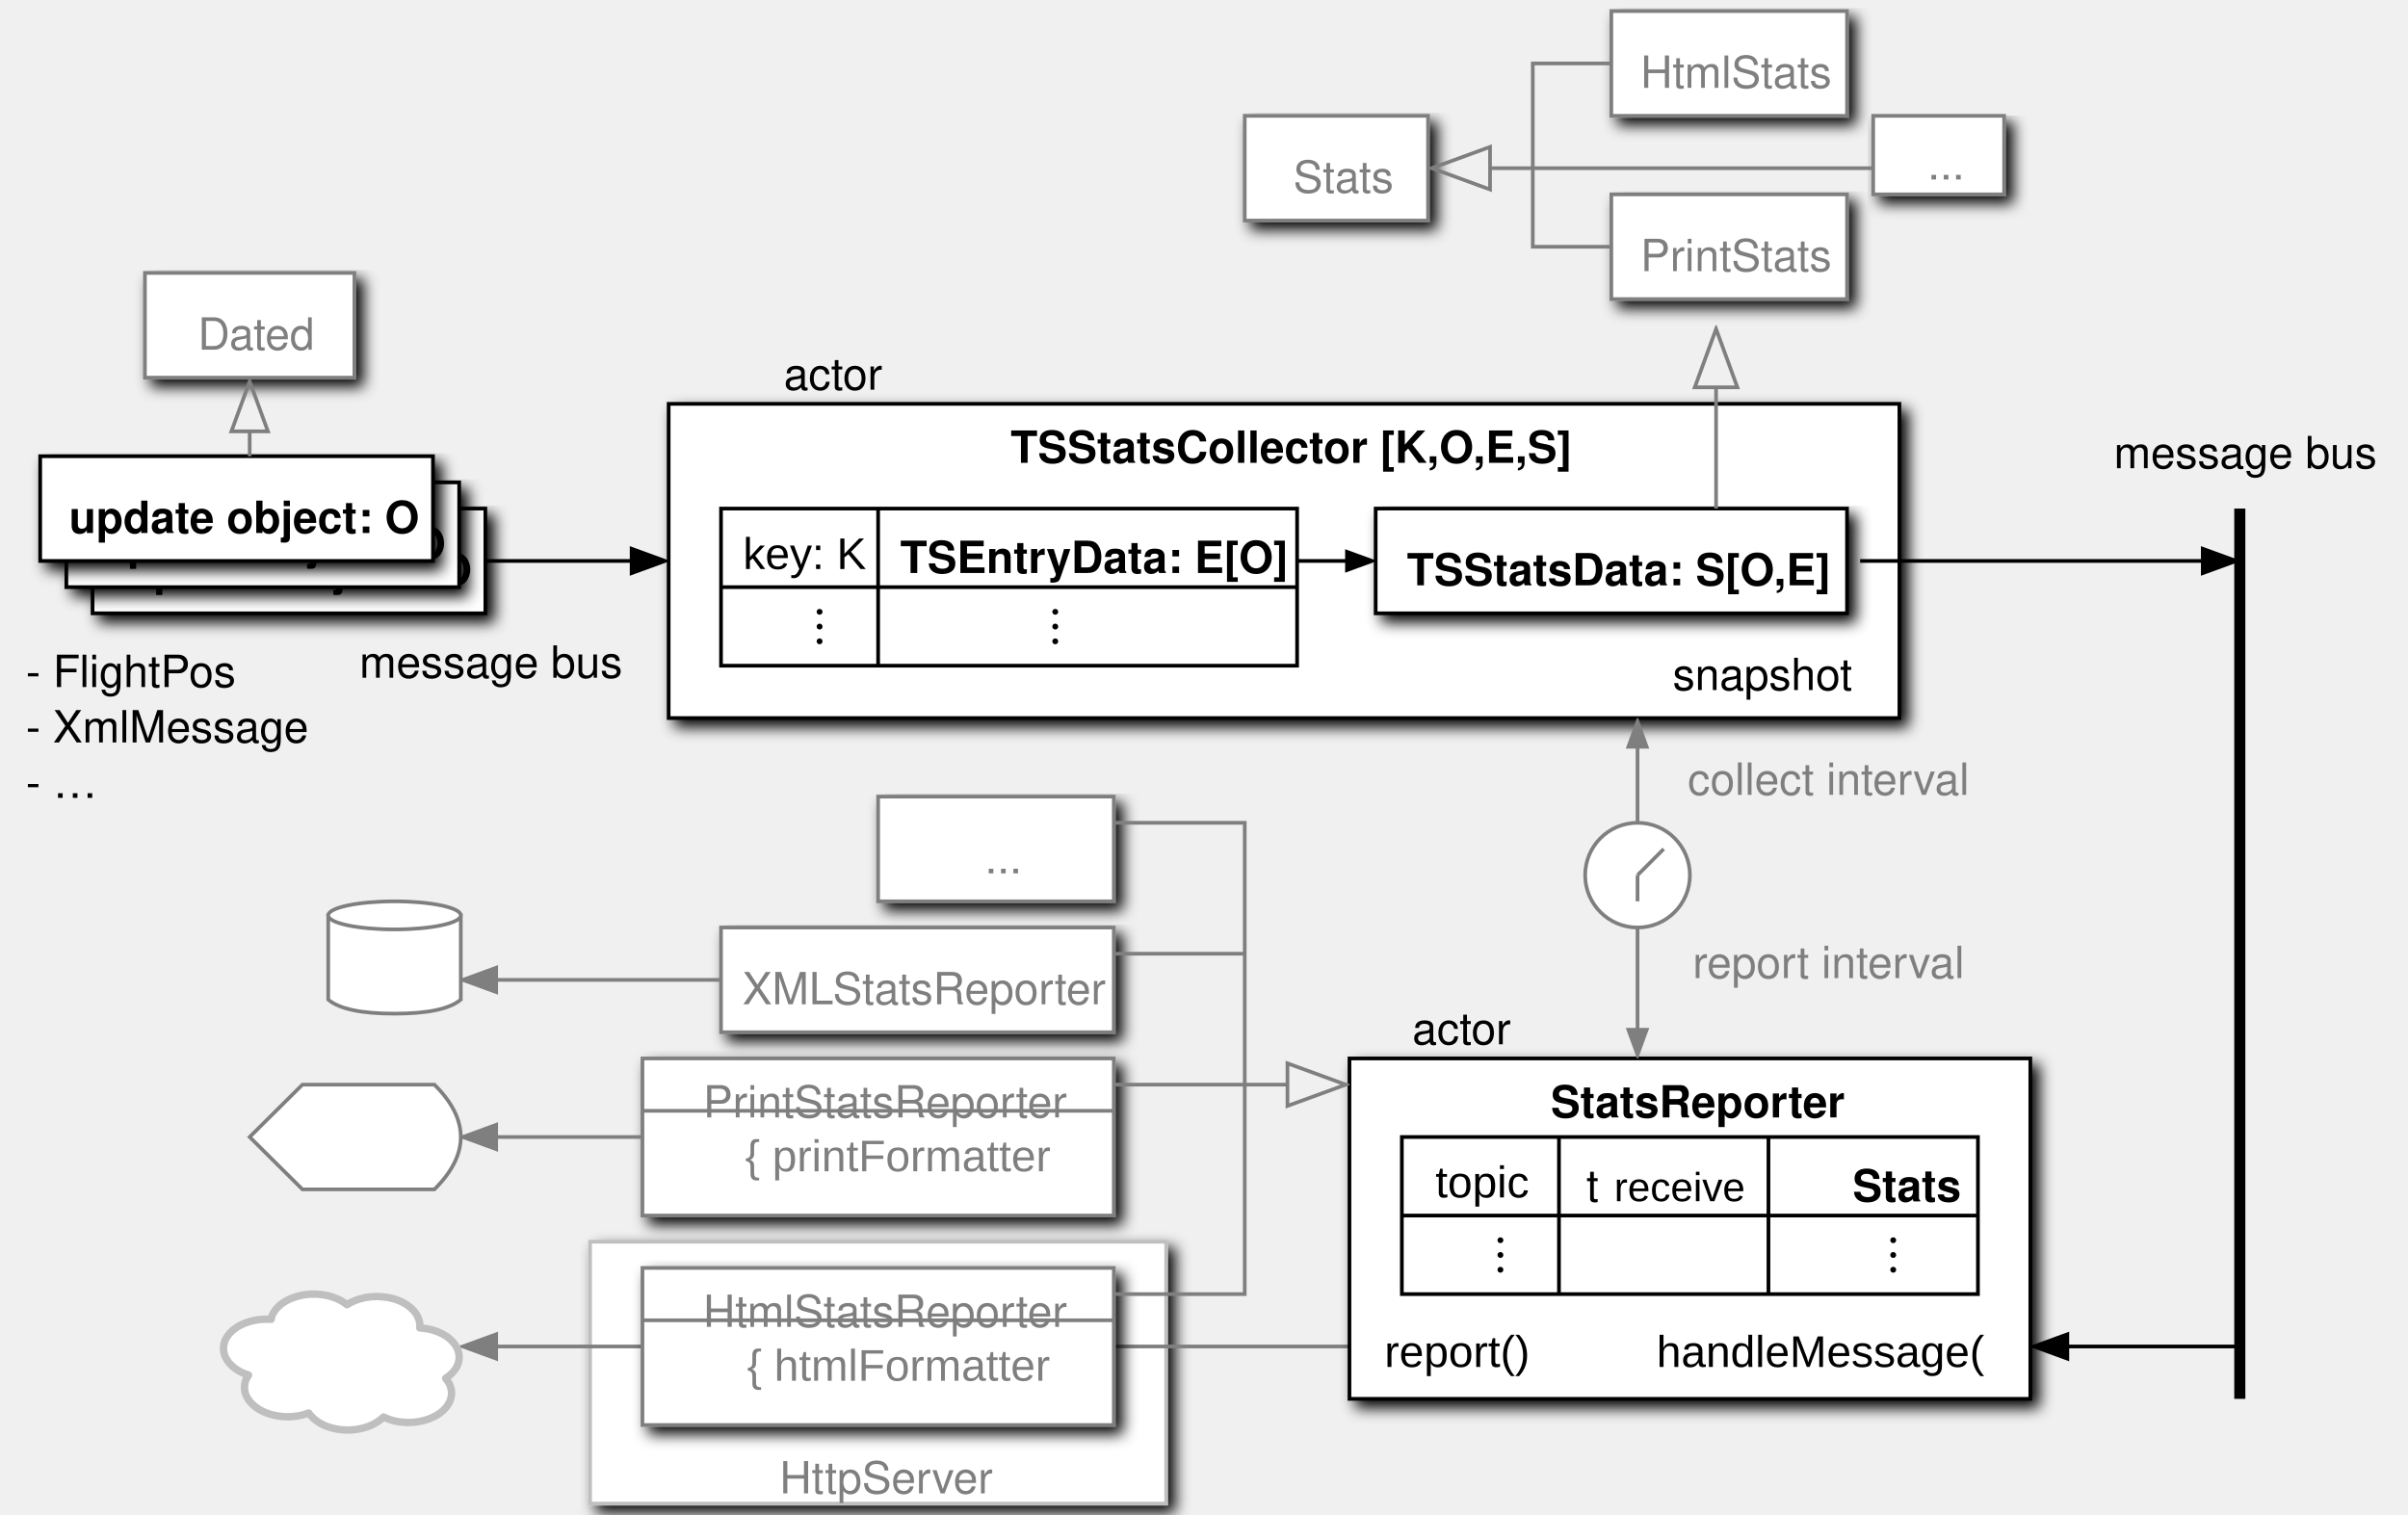
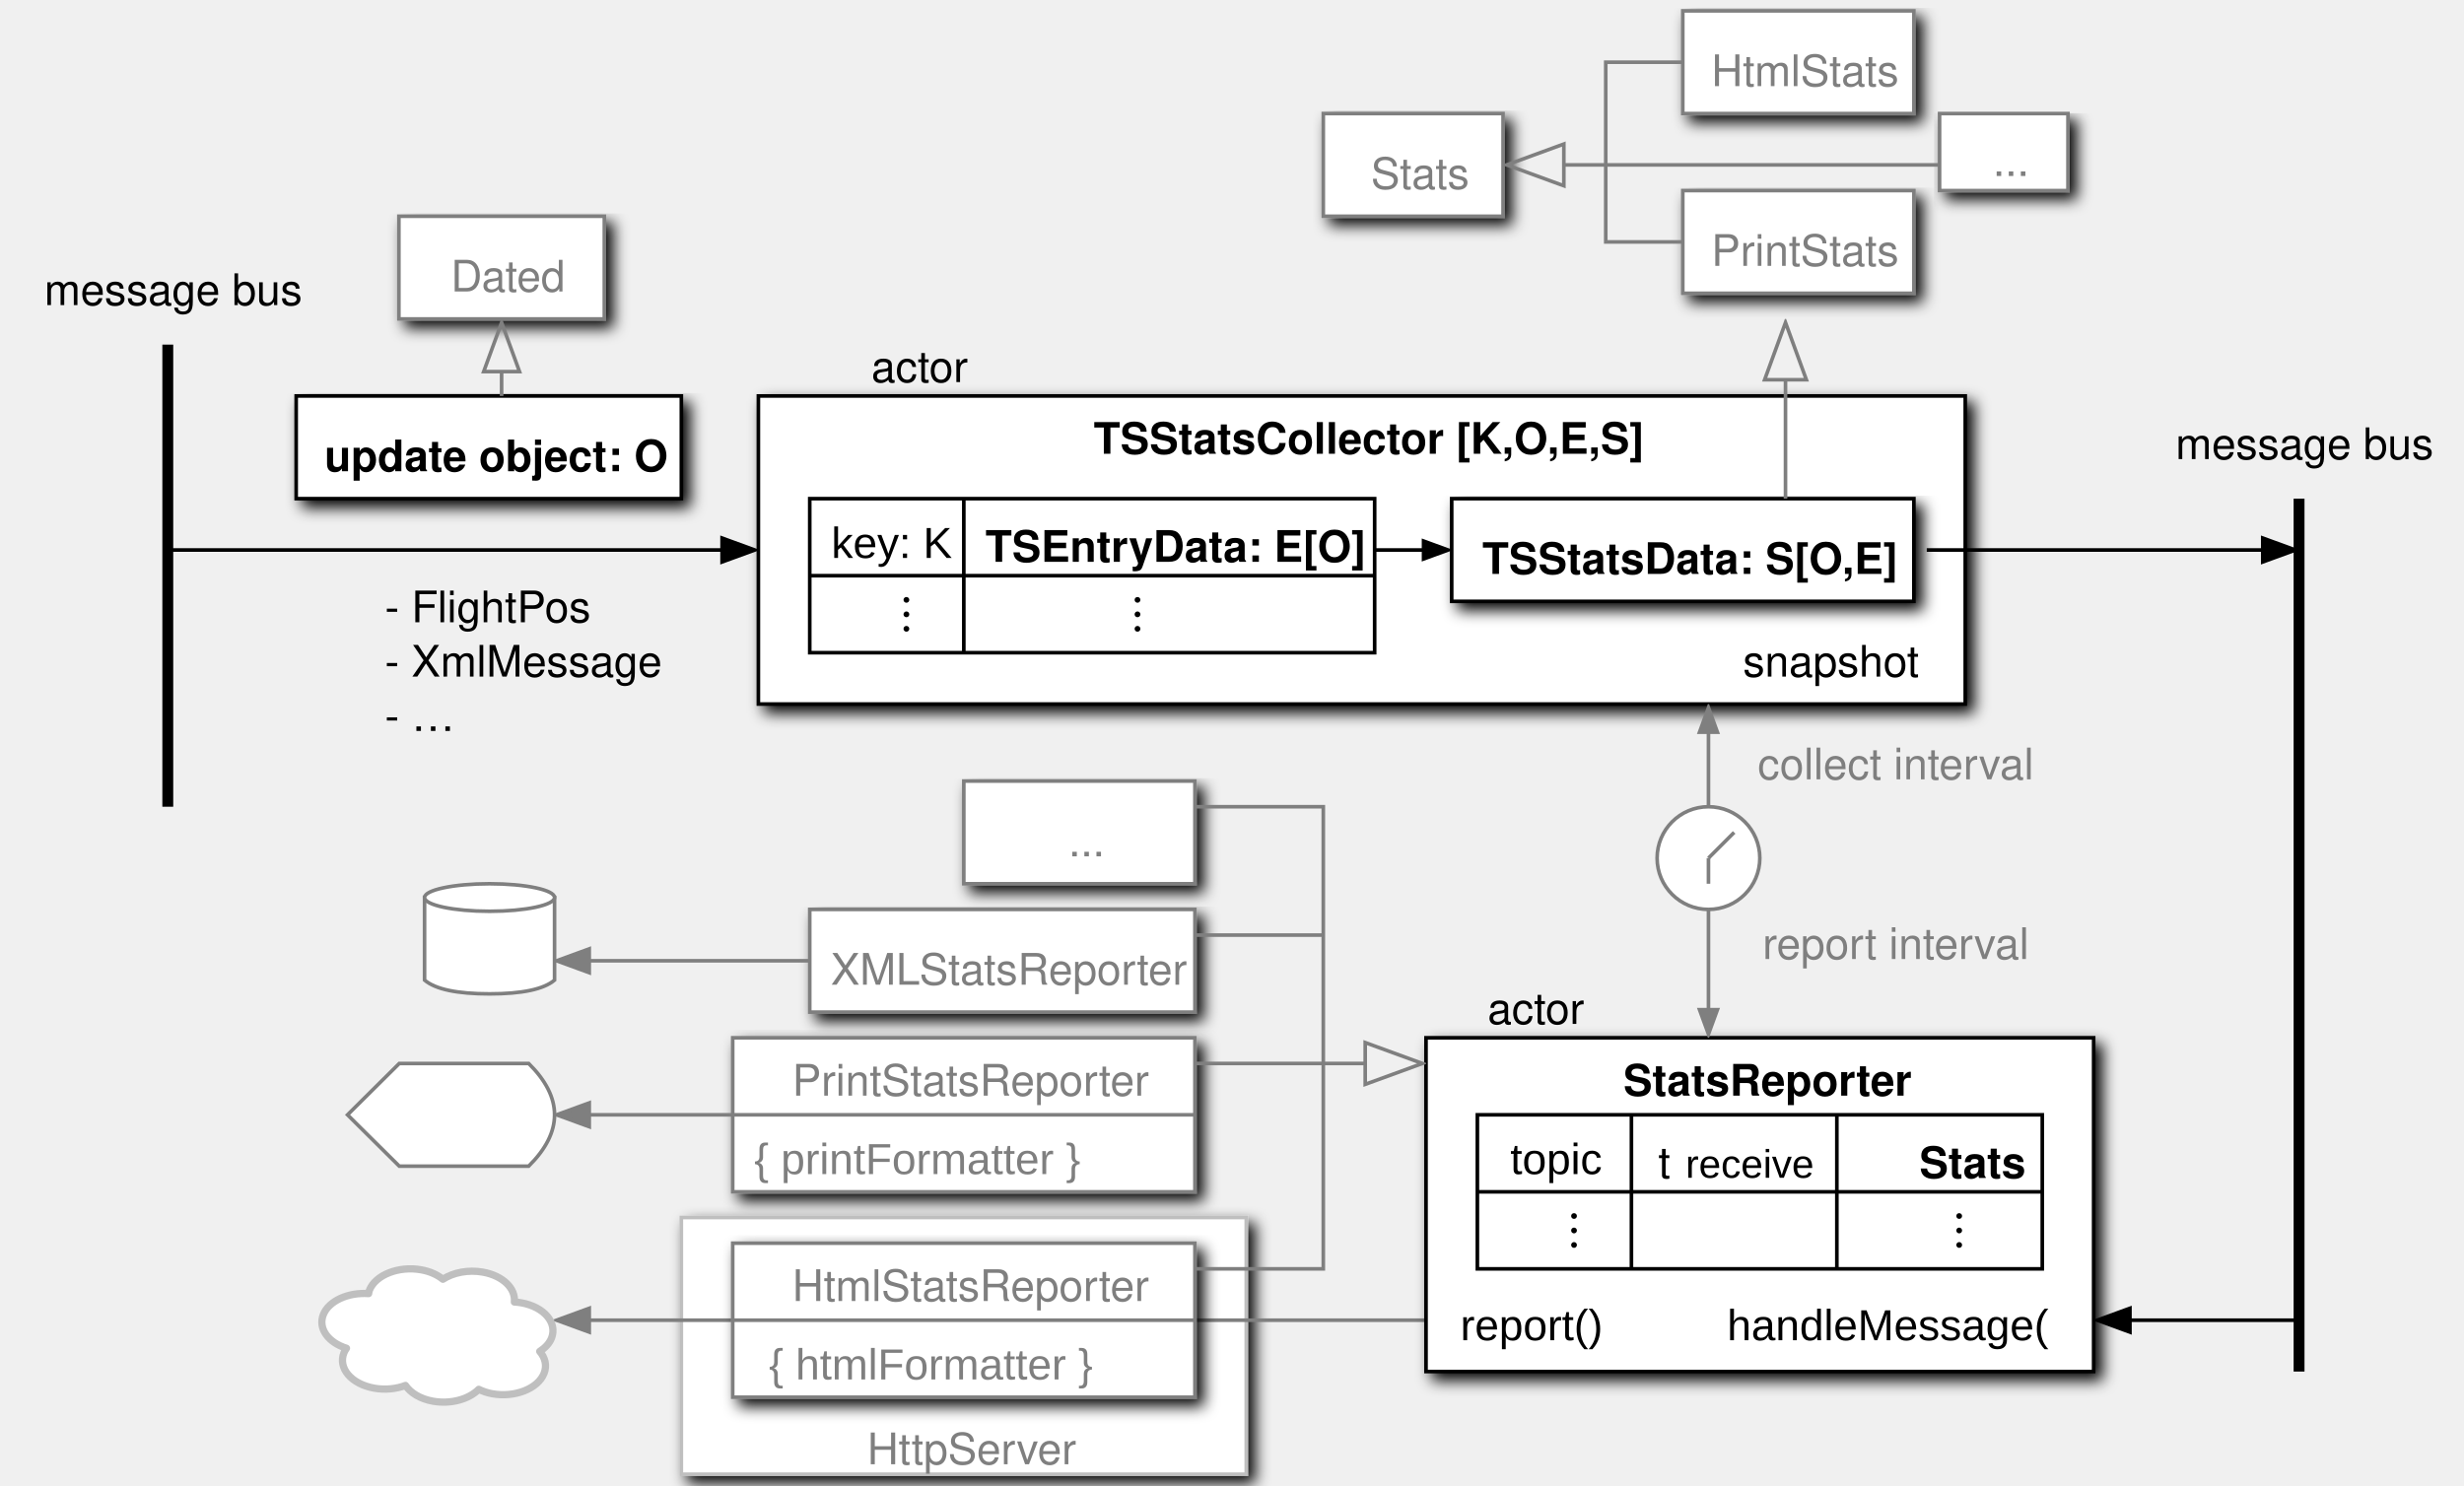
- <svg xmlns="http://www.w3.org/2000/svg" width="100%" height="100%" version="1.1" viewBox="315.11 103.299 651.669 409.937">
+ <svg xmlns="http://www.w3.org/2000/svg" width="100%" height="100%" version="1.1" viewBox="286.764 103.299 680.016 409.937">
  <defs>
    <filter id="shadow1" width="150%" height="150%">
      <feGaussianBlur in="SourceAlpha" result="blur" stdDeviation="2" />
      <feOffset dx="2" dy="2" in="blur" result="offsetBlur" />
      <feMerge>
        <feMergeNode in="offsetBlur" />
        <feMergeNode in="SourceGraphic" />
      </feMerge>
    </filter>
  </defs>
  <marker id="marker1" markerUnits="strokeWidth" orient="auto" refX="-8.738" refY="0" markerWidth="11.018" markerHeight="8.584" viewBox="-10.018 -4.292 11.018 8.584">
    <path d="M-9.018 -3.292 L0 0 L-9.018 3.292 Z " fill="#7F7F7F" fill-opacity="1" stroke="#7F7F7F" stroke-opacity="1" />
  </marker>
  <marker id="marker2" markerUnits="strokeWidth" orient="auto" refX="-8.738" refY="0" markerWidth="11.018" markerHeight="8.584" viewBox="-10.018 -4.292 11.018 8.584">
    <path d="M-9.018 -3.292 L0 0 L-9.018 3.292 Z " fill="#000000" fill-opacity="1" stroke="#000000" stroke-opacity="1" />
  </marker>
  <marker id="marker3" markerUnits="strokeWidth" orient="auto" refX="-13.607" refY="0" markerWidth="15.527" markerHeight="11.875" viewBox="-14.527 -5.938 15.527 11.875">
    <path d="M-13.527 -4.938 L0 0 L-13.527 4.938 Z " fill="none" stroke="#7F7F7F" stroke-opacity="1" />
  </marker>
  <marker id="marker4" markerUnits="strokeWidth" orient="auto" refX="-6.304" refY="0" markerWidth="8.763" markerHeight="6.938" viewBox="-7.763 -3.469 8.763 6.938">
    <path d="M-6.763 -2.469 L0 0 L-6.763 2.469 Z " fill="#000000" fill-opacity="1" stroke="#000000" stroke-opacity="1" />
  </marker>
  <marker id="marker5" markerUnits="strokeWidth" orient="auto" refX="-6.304" refY="0" markerWidth="8.763" markerHeight="6.938" viewBox="-7.763 -3.469 8.763 6.938">
    <path d="M-6.763 -2.469 L0 0 L-6.763 2.469 Z " fill="#7F7F7F" fill-opacity="1" stroke="#7F7F7F" stroke-opacity="1" />
  </marker>
  <marker id="marker6" markerUnits="strokeWidth" orient="auto" refX="-16.042" refY="0" markerWidth="17.781" markerHeight="13.521" viewBox="-16.781 -6.761 17.781 13.521">
    <path d="M-15.781 -5.761 L0 0 L-15.781 5.761 Z " fill="none" stroke="#7F7F7F" stroke-opacity="1" />
  </marker>
  <marker id="marker7" markerUnits="strokeWidth" orient="auto" refX="-16.042" refY="0" markerWidth="17.781" markerHeight="13.521" viewBox="-16.781 -6.761 17.781 13.521">
    <path d="M-15.781 -5.761 L0 0 L-15.781 5.761 Z " fill="none" stroke="#7F7F7F" stroke-opacity="1" />
  </marker>
  <marker id="marker8" markerUnits="strokeWidth" orient="auto" refX="-6.304" refY="0" markerWidth="8.763" markerHeight="6.938" viewBox="-7.763 -3.469 8.763 6.938">
    <path d="M-6.763 -2.469 L0 0 L-6.763 2.469 Z " fill="#7F7F7F" fill-opacity="1" stroke="#7F7F7F" stroke-opacity="1" />
  </marker>
  <marker id="marker9" markerUnits="strokeWidth" orient="auto" refX="-16.042" refY="0" markerWidth="17.781" markerHeight="13.521" viewBox="-16.781 -6.761 17.781 13.521">
    <path d="M-15.781 -5.761 L0 0 L-15.781 5.761 Z " fill="none" stroke="#7F7F7F" stroke-opacity="1" />
  </marker>
  <marker id="marker10" markerUnits="strokeWidth" orient="auto" refX="-8.738" refY="0" markerWidth="11.018" markerHeight="8.584" viewBox="-10.018 -4.292 11.018 8.584">
    <path d="M-9.018 -3.292 L0 0 L-9.018 3.292 Z " fill="#7F7F7F" fill-opacity="1" stroke="#7F7F7F" stroke-opacity="1" />
  </marker>
  <marker id="marker11" markerUnits="strokeWidth" orient="auto" refX="-8.738" refY="0" markerWidth="11.018" markerHeight="8.584" viewBox="-10.018 -4.292 11.018 8.584">
    <path d="M-9.018 -3.292 L0 0 L-9.018 3.292 Z " fill="#7F7F7F" fill-opacity="1" stroke="#7F7F7F" stroke-opacity="1" />
  </marker>
  <marker id="marker12" markerUnits="strokeWidth" orient="auto" refX="-8.738" refY="0" markerWidth="11.018" markerHeight="8.584" viewBox="-10.018 -4.292 11.018 8.584">
    <path d="M-9.018 -3.292 L0 0 L-9.018 3.292 Z " fill="#000000" fill-opacity="1" stroke="#000000" stroke-opacity="1" />
  </marker>
  <marker id="marker13" markerUnits="strokeWidth" orient="auto" refX="-8.738" refY="0" markerWidth="11.018" markerHeight="8.584" viewBox="-10.018 -4.292 11.018 8.584">
    <path d="M-9.018 -3.292 L0 0 L-9.018 3.292 Z " fill="#000000" fill-opacity="1" stroke="#000000" stroke-opacity="1" />
  </marker>
  <g id="layer1">
    <rect x="474.803" y="439.37" width="155.905" height="70.866" opacity="1" stroke="#BFBFBF" stroke-opacity="1" stroke-width="1" stroke-linecap="butt" stroke-linejoin="miter" stroke-dasharray="none" fill="#FFFFFF" fill-opacity="1" filter="url(#shadow1)" />
    <text x="526.08" y="507.476" font-size="12" fill="#7F7F7F" fill-opacity="1" font-family="Helvetica" font-weight="normal" font-style="normal">HttpServer</text>
    <line x1="680.315" y1="467.717" x2="449.108" y2="467.717" marker-end="url(#marker1)" opacity="1" stroke="#7F7F7F" stroke-opacity="1" stroke-width="1" stroke-linecap="butt" stroke-linejoin="miter" stroke-dasharray="none" />
    <rect x="488.976" y="446.457" width="127.559" height="42.52" opacity="1" stroke="#7F7F7F" stroke-opacity="1" stroke-width="1" stroke-linecap="butt" stroke-linejoin="miter" stroke-dasharray="none" fill="#FFFFFF" fill-opacity="1" filter="url(#shadow1)" />
    <text x="505.408" y="462.416" font-size="12" fill="#7F7F7F" fill-opacity="1" font-family="Helvetica" font-weight="normal" font-style="normal">HtmlStatsReporter</text>
    <rect x="496.063" y="212.598" width="333.071" height="85.039" opacity="1" stroke="#000000" stroke-opacity="1" stroke-width="1" stroke-linecap="butt" stroke-linejoin="miter" stroke-dasharray="none" fill="#FFFFFF" fill-opacity="1" filter="url(#shadow1)" />
    <text x="588.588" y="228.558" font-size="12" fill="#000000" fill-opacity="1" font-family="Helvetica" font-weight="bold" font-style="normal">TSStatsCollector [K,O,E,S]</text>
-     <line x1="446.457" y1="255.118" x2="486.325" y2="255.118" marker-end="url(#marker2)" opacity="1" stroke="#000000" stroke-opacity="1" stroke-width="1" stroke-linecap="butt" stroke-linejoin="miter" stroke-dasharray="none" />
+     <line x1="333.071" y1="255.118" x2="486.325" y2="255.118" marker-end="url(#marker2)" opacity="1" stroke="#000000" stroke-opacity="1" stroke-width="1" stroke-linecap="butt" stroke-linejoin="miter" stroke-dasharray="none" />
    <rect x="510.236" y="240.945" width="155.905" height="42.52" opacity="1" stroke="#000000" stroke-opacity="1" stroke-width="1" stroke-linecap="butt" stroke-linejoin="miter" stroke-dasharray="none" fill="#FFFFFF" fill-opacity="1" />
    <text x="516.188" y="257.305" font-size="12" fill="#000000" fill-opacity="1" font-family="Arial" font-weight="normal" font-style="normal">key: K</text>
    <text x="558.716" y="258.372" font-size="12" fill="#000000" fill-opacity="1" font-family="Helvetica" font-weight="bold" font-style="normal">TSEntryData: E[O]</text>
    <line x1="510.236" y1="262.205" x2="666.142" y2="262.205" opacity="1" stroke="#000000" stroke-opacity="1" stroke-width="1" stroke-linecap="butt" stroke-linejoin="miter" stroke-dasharray="none" />
    <line x1="552.756" y1="240.945" x2="552.756" y2="283.465" opacity="1" stroke="#000000" stroke-opacity="1" stroke-width="1" stroke-linecap="butt" stroke-linejoin="miter" stroke-dasharray="none" />
    <text x="530.913" y="277.435" font-size="12" fill="#000000" fill-opacity="1" font-family="Arial" font-weight="normal" font-style="normal">︙</text>
    <text x="594.693" y="277.435" font-size="12" fill="#000000" fill-opacity="1" font-family="Arial" font-weight="normal" font-style="normal">︙</text>
-     <text x="412.377" y="286.718" font-size="12" fill="#000000" fill-opacity="1" font-family="Helvetica" font-weight="normal" font-style="normal">message bus</text>
+     <text x="298.991" y="187.506" font-size="12" fill="#000000" fill-opacity="1" font-family="Helvetica" font-weight="normal" font-style="normal">message bus</text>
    <text x="887.18" y="230.025" font-size="12" fill="#000000" fill-opacity="1" font-family="Helvetica" font-weight="normal" font-style="normal">message bus</text>
    <text x="527.244" y="208.765" font-size="12" fill="#000000" fill-opacity="1" font-family="Helvetica" font-weight="normal" font-style="normal">actor</text>
-     <rect x="340.158" y="240.945" width="106.299" height="28.346" opacity="1" stroke="#000000" stroke-opacity="1" stroke-width="1" stroke-linecap="butt" stroke-linejoin="miter" stroke-dasharray="none" fill="#FFFFFF" fill-opacity="1" filter="url(#shadow1)" />
-     <text x="347.969" y="261.718" font-size="12" fill="#000000" fill-opacity="1" font-family="Helvetica" font-weight="bold" font-style="normal">UpdateObject: O</text>
-     <rect x="333.071" y="233.858" width="106.299" height="28.346" opacity="1" stroke="#000000" stroke-opacity="1" stroke-width="1" stroke-linecap="butt" stroke-linejoin="miter" stroke-dasharray="none" fill="#FFFFFF" fill-opacity="1" filter="url(#shadow1)" />
-     <text x="340.883" y="254.631" font-size="12" fill="#000000" fill-opacity="1" font-family="Helvetica" font-weight="bold" font-style="normal">UpdateObject: O</text>
-     <rect x="325.984" y="226.772" width="106.299" height="28.346" opacity="1" stroke="#000000" stroke-opacity="1" stroke-width="1" stroke-linecap="butt" stroke-linejoin="miter" stroke-dasharray="none" fill="#FFFFFF" fill-opacity="1" filter="url(#shadow1)" />
-     <text x="333.799" y="247.545" font-size="12" fill="#000000" fill-opacity="1" font-family="Helvetica" font-weight="bold" font-style="normal">update object: O</text>
-     <rect x="354.331" y="177.165" width="56.693" height="28.346" opacity="1" stroke="#7F7F7F" stroke-opacity="1" stroke-width="1" stroke-linecap="butt" stroke-linejoin="miter" stroke-dasharray="none" fill="#FFFFFF" fill-opacity="1" filter="url(#shadow1)" />
-     <text x="368.666" y="197.939" font-size="12" fill="#7F7F7F" fill-opacity="1" font-family="Helvetica" font-weight="normal" font-style="normal">Dated</text>
-     <line x1="382.677" y1="226.772" x2="382.677" y2="220.119" marker-end="url(#marker3)" opacity="1" stroke="#7F7F7F" stroke-opacity="1" stroke-width="1" stroke-linecap="butt" stroke-linejoin="miter" stroke-dasharray="none" />
+     <rect x="368.504" y="212.598" width="106.299" height="28.346" opacity="1" stroke="#000000" stroke-opacity="1" stroke-width="1" stroke-linecap="butt" stroke-linejoin="miter" stroke-dasharray="none" fill="#FFFFFF" fill-opacity="1" filter="url(#shadow1)" />
+     <text x="376.319" y="233.372" font-size="12" fill="#000000" fill-opacity="1" font-family="Helvetica" font-weight="bold" font-style="normal">update object: O</text>
+     <rect x="396.85" y="162.992" width="56.693" height="28.346" opacity="1" stroke="#7F7F7F" stroke-opacity="1" stroke-width="1" stroke-linecap="butt" stroke-linejoin="miter" stroke-dasharray="none" fill="#FFFFFF" fill-opacity="1" filter="url(#shadow1)" />
+     <text x="411.186" y="183.765" font-size="12" fill="#7F7F7F" fill-opacity="1" font-family="Helvetica" font-weight="normal" font-style="normal">Dated</text>
+     <line x1="425.197" y1="212.598" x2="425.197" y2="205.946" marker-end="url(#marker3)" opacity="1" stroke="#7F7F7F" stroke-opacity="1" stroke-width="1" stroke-linecap="butt" stroke-linejoin="miter" stroke-dasharray="none" />
    <rect x="687.402" y="240.945" width="127.559" height="28.346" opacity="1" stroke="#000000" stroke-opacity="1" stroke-width="1" stroke-linecap="butt" stroke-linejoin="miter" stroke-dasharray="none" fill="#FFFFFF" fill-opacity="1" filter="url(#shadow1)" />
    <text x="695.838" y="261.718" font-size="12" fill="#000000" fill-opacity="1" font-family="Helvetica" font-weight="bold" font-style="normal">TSStatsData: S[O,E]</text>
    <line x1="666.142" y1="255.118" x2="680.098" y2="255.118" marker-end="url(#marker4)" opacity="1" stroke="#000000" stroke-opacity="1" stroke-width="1" stroke-linecap="butt" stroke-linejoin="miter" stroke-dasharray="none" />
    <text x="767.806" y="290.065" font-size="12" fill="#000000" fill-opacity="1" font-family="Helvetica" font-weight="normal" font-style="normal">snapshot</text>
    <g>
      <ellipse cx="758.268" cy="340.158" rx="14.173" ry="14.173" opacity="1" stroke="#7F7F7F" stroke-opacity="1" stroke-width="1" stroke-linecap="butt" stroke-linejoin="miter" stroke-dasharray="none" fill="#FFFFFF" fill-opacity="1" />
      <line x1="758.268" y1="340.158" x2="765.354" y2="333.071" opacity="1" stroke="#7F7F7F" stroke-opacity="1" stroke-width="1" stroke-linecap="butt" stroke-linejoin="miter" stroke-dasharray="none" />
      <line x1="758.268" y1="340.158" x2="758.268" y2="347.244" opacity="1" stroke="#7F7F7F" stroke-opacity="1" stroke-width="1" stroke-linecap="butt" stroke-linejoin="miter" stroke-dasharray="none" />
    </g>
    <line x1="758.268" y1="325.984" x2="758.268" y2="304.941" marker-end="url(#marker5)" opacity="1" stroke="#7F7F7F" stroke-opacity="1" stroke-width="1" stroke-linecap="butt" stroke-linejoin="miter" stroke-dasharray="none" />
    <rect x="680.315" y="389.764" width="184.252" height="92.126" opacity="1" stroke="#000000" stroke-opacity="1" stroke-width="1" stroke-linecap="butt" stroke-linejoin="miter" stroke-dasharray="none" fill="#FFFFFF" fill-opacity="1" filter="url(#shadow1)" />
    <text x="734.764" y="405.724" font-size="12" fill="#000000" fill-opacity="1" font-family="Helvetica" font-weight="bold" font-style="normal">StatsReporter</text>
    <rect x="651.969" y="134.646" width="49.606" height="28.346" opacity="1" stroke="#7F7F7F" stroke-opacity="1" stroke-width="1" stroke-linecap="butt" stroke-linejoin="miter" stroke-dasharray="none" fill="#FFFFFF" fill-opacity="1" filter="url(#shadow1)" />
    <text x="665.099" y="155.419" font-size="12" fill="#7F7F7F" fill-opacity="1" font-family="Helvetica" font-weight="normal" font-style="normal">Stats</text>
    <line x1="779.528" y1="240.945" x2="779.528" y2="208.38" marker-end="url(#marker6)" opacity="1" stroke="#7F7F7F" stroke-opacity="1" stroke-width="1" stroke-linecap="butt" stroke-linejoin="miter" stroke-dasharray="none" />
    <rect x="822.047" y="134.646" width="35.433" height="21.26" opacity="1" stroke="#7F7F7F" stroke-opacity="1" stroke-width="1" stroke-linecap="butt" stroke-linejoin="miter" stroke-dasharray="none" fill="#FFFFFF" fill-opacity="1" filter="url(#shadow1)" />
    <text x="836.763" y="151.876" font-size="12" fill="#7F7F7F" fill-opacity="1" font-family="Helvetica" font-weight="normal" font-style="normal">...</text>
    <rect x="751.181" y="106.299" width="63.78" height="28.346" opacity="1" stroke="#7F7F7F" stroke-opacity="1" stroke-width="1" stroke-linecap="butt" stroke-linejoin="miter" stroke-dasharray="none" fill="#FFFFFF" fill-opacity="1" filter="url(#shadow1)" />
    <text x="759.067" y="127.073" font-size="12" fill="#7F7F7F" fill-opacity="1" font-family="Helvetica" font-weight="normal" font-style="normal">HtmlStats</text>
    <rect x="751.181" y="155.905" width="63.78" height="28.346" opacity="1" stroke="#7F7F7F" stroke-opacity="1" stroke-width="1" stroke-linecap="butt" stroke-linejoin="miter" stroke-dasharray="none" fill="#FFFFFF" fill-opacity="1" filter="url(#shadow1)" />
    <text x="759.061" y="176.679" font-size="12" fill="#7F7F7F" fill-opacity="1" font-family="Helvetica" font-weight="normal" font-style="normal">PrintStats</text>
    <line x1="822.047" y1="148.819" x2="718.616" y2="148.819" marker-end="url(#marker7)" opacity="1" stroke="#7F7F7F" stroke-opacity="1" stroke-width="1" stroke-linecap="butt" stroke-linejoin="miter" stroke-dasharray="none" />
    <path d="M751.181 170.079 L729.921 170.079 L729.921 120.472 L751.181 120.472" opacity="1" stroke="#7F7F7F" stroke-opacity="1" stroke-width="1" stroke-linecap="butt" stroke-linejoin="miter" stroke-dasharray="none" fill-opacity="0" />
    <text x="771.859" y="318.411" font-size="12" fill="#7F7F7F" fill-opacity="1" font-family="Helvetica" font-weight="normal" font-style="normal">collect interval</text>
    <text x="773.192" y="368.017" font-size="12" fill="#7F7F7F" fill-opacity="1" font-family="Helvetica" font-weight="normal" font-style="normal">report interval</text>
    <rect x="694.488" y="411.024" width="155.905" height="42.52" opacity="1" stroke="#000000" stroke-opacity="1" stroke-width="1" stroke-linecap="butt" stroke-linejoin="miter" stroke-dasharray="none" fill="#FFFFFF" fill-opacity="1" />
    <text x="703.566" y="427.384" font-size="12" fill="#000000" fill-opacity="1" font-family="Arial" font-weight="normal" font-style="normal">topic</text>
    <text x="816.462" y="428.45" font-size="12" fill="#000000" fill-opacity="1" font-family="Helvetica" font-weight="bold" font-style="normal">Stats</text>
    <line x1="793.701" y1="411.024" x2="793.701" y2="453.543" opacity="1" stroke="#000000" stroke-opacity="1" stroke-width="1" stroke-linecap="butt" stroke-linejoin="miter" stroke-dasharray="none" />
    <text x="715.165" y="447.513" font-size="12" fill="#000000" fill-opacity="1" font-family="Arial" font-weight="normal" font-style="normal">︙</text>
    <text x="821.465" y="447.513" font-size="12" fill="#000000" fill-opacity="1" font-family="Arial" font-weight="normal" font-style="normal">︙</text>
    <line x1="694.488" y1="432.284" x2="850.394" y2="432.284" opacity="1" stroke="#000000" stroke-opacity="1" stroke-width="1" stroke-linecap="butt" stroke-linejoin="miter" stroke-dasharray="none" />
    <line x1="737.008" y1="411.024" x2="737.008" y2="453.543" opacity="1" stroke="#000000" stroke-opacity="1" stroke-width="1" stroke-linecap="butt" stroke-linejoin="miter" stroke-dasharray="none" />
    <text x="744.428" y="428.45" font-size="12" fill="#000000" fill-opacity="1" font-family="Helvetica" font-weight="normal" font-style="normal">t</text>
    <text x="751.935" y="428.402" font-size="11" fill="#000000" fill-opacity="1" font-family="Arial" font-weight="normal" font-style="normal">receive</text>
    <line x1="758.268" y1="354.331" x2="758.268" y2="382.46" marker-end="url(#marker8)" opacity="1" stroke="#7F7F7F" stroke-opacity="1" stroke-width="1" stroke-linecap="butt" stroke-linejoin="miter" stroke-dasharray="none" />
    <rect x="552.756" y="318.898" width="63.78" height="28.346" opacity="1" stroke="#7F7F7F" stroke-opacity="1" stroke-width="1" stroke-linecap="butt" stroke-linejoin="miter" stroke-dasharray="none" fill="#FFFFFF" fill-opacity="1" filter="url(#shadow1)" />
    <text x="581.645" y="339.671" font-size="12" fill="#7F7F7F" fill-opacity="1" font-family="Helvetica" font-weight="normal" font-style="normal">...</text>
    <rect x="510.236" y="354.331" width="106.299" height="28.346" opacity="1" stroke="#7F7F7F" stroke-opacity="1" stroke-width="1" stroke-linecap="butt" stroke-linejoin="miter" stroke-dasharray="none" fill="#FFFFFF" fill-opacity="1" filter="url(#shadow1)" />
    <text x="516.032" y="375.104" font-size="12" fill="#7F7F7F" fill-opacity="1" font-family="Helvetica" font-weight="normal" font-style="normal">XMLStatsReporter</text>
    <rect x="488.976" y="389.764" width="127.559" height="42.52" opacity="1" stroke="#7F7F7F" stroke-opacity="1" stroke-width="1" stroke-linecap="butt" stroke-linejoin="miter" stroke-dasharray="none" fill="#FFFFFF" fill-opacity="1" filter="url(#shadow1)" />
    <text x="505.402" y="405.724" font-size="12" fill="#7F7F7F" fill-opacity="1" font-family="Helvetica" font-weight="normal" font-style="normal">PrintStatsReporter</text>
-     <text x="516.756" y="420.298" font-size="12" fill="#7F7F7F" fill-opacity="1" font-family="Arial" font-weight="normal" font-style="normal">{ printFormatter </text>
-     <line x1="488.976" y1="403.937" x2="616.535" y2="403.937" opacity="1" stroke="#7F7F7F" stroke-opacity="1" stroke-width="1" stroke-linecap="butt" stroke-linejoin="miter" stroke-dasharray="none" />
-     <text x="517.275" y="476.99" font-size="12" fill="#7F7F7F" fill-opacity="1" font-family="Arial" font-weight="normal" font-style="normal">{ htmlFormatter </text>
-     <line x1="488.976" y1="460.63" x2="616.535" y2="460.63" opacity="1" stroke="#7F7F7F" stroke-opacity="1" stroke-width="1" stroke-linecap="butt" stroke-linejoin="miter" stroke-dasharray="none" />
+     <text x="494.915" y="427.384" font-size="12" fill="#7F7F7F" fill-opacity="1" font-family="Arial" font-weight="normal" font-style="normal">{ printFormatter }</text>
+     <line x1="488.976" y1="411.024" x2="616.535" y2="411.024" opacity="1" stroke="#7F7F7F" stroke-opacity="1" stroke-width="1" stroke-linecap="butt" stroke-linejoin="miter" stroke-dasharray="none" />
+     <text x="498.977" y="484.077" font-size="12" fill="#7F7F7F" fill-opacity="1" font-family="Arial" font-weight="normal" font-style="normal">{ htmlFormatter }</text>
+     <line x1="488.976" y1="467.717" x2="616.535" y2="467.717" opacity="1" stroke="#7F7F7F" stroke-opacity="1" stroke-width="1" stroke-linecap="butt" stroke-linejoin="miter" stroke-dasharray="none" />
    <path d="M616.535 453.543 L651.969 453.543 L651.969 325.984 L616.535 325.984" opacity="1" stroke="#7F7F7F" stroke-opacity="1" stroke-width="1" stroke-linecap="butt" stroke-linejoin="miter" stroke-dasharray="none" fill-opacity="0" />
    <line x1="616.535" y1="396.85" x2="663.274" y2="396.85" marker-end="url(#marker9)" opacity="1" stroke="#7F7F7F" stroke-opacity="1" stroke-width="1" stroke-linecap="butt" stroke-linejoin="miter" stroke-dasharray="none" />
    <line x1="616.535" y1="361.417" x2="651.969" y2="361.417" opacity="1" stroke="#7F7F7F" stroke-opacity="1" stroke-width="1" stroke-linecap="butt" stroke-linejoin="miter" stroke-dasharray="none" />
    <text x="689.783" y="473.25" font-size="12" fill="#000000" fill-opacity="1" font-family="Arial" font-weight="normal" font-style="normal">report()</text>
    <text x="763.416" y="473.25" font-size="12" fill="#000000" fill-opacity="1" font-family="Arial" font-weight="normal" font-style="normal">handleMessage(</text>
    <line x1="488.976" y1="411.024" x2="449.108" y2="411.024" marker-end="url(#marker10)" opacity="1" stroke="#7F7F7F" stroke-opacity="1" stroke-width="1" stroke-linecap="butt" stroke-linejoin="miter" stroke-dasharray="none" />
    <line x1="510.236" y1="368.504" x2="449.108" y2="368.504" marker-end="url(#marker11)" opacity="1" stroke="#7F7F7F" stroke-opacity="1" stroke-width="1" stroke-linecap="butt" stroke-linejoin="miter" stroke-dasharray="none" />
    <g>
      <g>
        <g>
          <path d="M403.937 351.043 L403.937 373.839 Q408.421 377.638 421.874 377.638 Q435.327 377.638 439.811 373.839 L439.811 351.043 Z " opacity="1" stroke="#7F7F7F" stroke-opacity="1" stroke-width="1" stroke-linecap="butt" stroke-linejoin="miter" stroke-dasharray="none" fill="#FFFFFF" fill-opacity="1" />
          <ellipse cx="421.874" cy="351.043" rx="17.937" ry="3.799" opacity="1" stroke="#7F7F7F" stroke-opacity="1" stroke-width="1" stroke-linecap="butt" stroke-linejoin="miter" stroke-dasharray="none" fill="#FFFFFF" fill-opacity="1" />
        </g>
      </g>
    </g>
    <g>
      <path d="M432.669 425.197 Q439.811 418.11 439.811 411.024 Q439.811 403.937 432.669 396.85 L396.961 396.85 L382.677 411.024 L396.961 425.197 Z " opacity="1" stroke="#7F7F7F" stroke-opacity="1" stroke-width="1" stroke-linecap="butt" stroke-linejoin="miter" stroke-dasharray="none" fill="#FFFFFF" fill-opacity="1" />
    </g>
    <g>
      <g>
-         <path d="M420.081 454.459 C415.991 453.714 411.852 454.566 408.995 456.418 C407.502 455.198 405.481 454.257 403.056 453.816 C396.816 452.68 390.388 455.202 388.716 459.442 C388.593 459.754 388.561 460.067 388.495 460.379 C382.875 459.982 377.499 462.372 375.99 466.198 C374.496 469.989 377.316 473.865 382.386 475.459 C382.11 475.865 381.853 476.284 381.677 476.73 C380.005 480.97 383.72 485.33 389.96 486.466 C393.016 487.022 396.105 486.696 398.669 485.725 C400.082 487.78 402.717 489.433 406.19 490.065 C411.145 490.968 416.173 489.538 418.888 486.799 C419.988 487.328 421.21 487.765 422.587 488.016 C428.827 489.152 435.241 486.628 436.913 482.387 C437.754 480.255 437.233 478.097 435.716 476.329 C437.218 475.355 438.394 474.122 438.969 472.661 C440.642 468.421 436.927 464.062 430.687 462.926 C430.03 462.806 429.372 462.739 428.717 462.698 C429.105 458.974 425.583 455.461 420.081 454.459 Z " opacity="1" stroke="#BFBFBF" stroke-opacity="1" stroke-width="2" stroke-linecap="butt" stroke-linejoin="round" stroke-dasharray="none" fill="#FFFFFF" fill-opacity="1" />
+         <path d="M420.081 454.459 C415.991 453.714 411.852 454.566 408.995 456.418 C407.502 455.199 405.481 454.257 403.056 453.816 C396.816 452.68 390.388 455.202 388.716 459.442 C388.593 459.754 388.561 460.067 388.495 460.379 C382.876 459.982 377.499 462.372 375.99 466.198 C374.496 469.989 377.316 473.865 382.386 475.459 C382.11 475.865 381.853 476.284 381.677 476.73 C380.005 480.971 383.72 485.33 389.96 486.466 C393.016 487.022 396.105 486.696 398.669 485.725 C400.082 487.78 402.717 489.433 406.19 490.065 C411.145 490.968 416.173 489.539 418.888 486.799 C419.988 487.328 421.21 487.765 422.587 488.016 C428.827 489.152 435.241 486.628 436.913 482.387 C437.753 480.255 437.233 478.097 435.716 476.329 C437.218 475.355 438.394 474.122 438.97 472.661 C440.642 468.421 436.927 464.062 430.687 462.926 C430.03 462.806 429.372 462.739 428.717 462.698 C429.105 458.974 425.583 455.461 420.081 454.459 Z " opacity="1" stroke="#BFBFBF" stroke-opacity="1" stroke-width="2" stroke-linecap="butt" stroke-linejoin="round" stroke-dasharray="none" fill="#FFFFFF" fill-opacity="1" />
      </g>
    </g>
    <text x="697.323" y="385.931" font-size="12" fill="#000000" fill-opacity="1" font-family="Helvetica" font-weight="normal" font-style="normal">actor</text>
-     <text x="322.11" y="289.238" font-size="12" fill="#000000" fill-opacity="1" font-family="Helvetica" font-weight="normal" font-style="normal">- FlightPos
+     <text x="392.976" y="275.065" font-size="12" fill="#000000" fill-opacity="1" font-family="Helvetica" font-weight="normal" font-style="normal">- FlightPos
</text>
-     <text x="322.11" y="304.238" font-size="12" fill="#000000" fill-opacity="1" font-family="Helvetica" font-weight="normal" font-style="normal">- XmlMessage
+     <text x="392.976" y="290.065" font-size="12" fill="#000000" fill-opacity="1" font-family="Helvetica" font-weight="normal" font-style="normal">- XmlMessage
</text>
-     <text x="322.11" y="319.238" font-size="12" fill="#000000" fill-opacity="1" font-family="Helvetica" font-weight="normal" font-style="normal">- …</text>
+     <text x="392.976" y="305.065" font-size="12" fill="#000000" fill-opacity="1" font-family="Helvetica" font-weight="normal" font-style="normal">- …</text>
    <line x1="921.26" y1="240.945" x2="921.26" y2="481.89" opacity="1" stroke="#000000" stroke-opacity="1" stroke-width="3" stroke-linecap="butt" stroke-linejoin="miter" stroke-dasharray="none" />
    <line x1="818.504" y1="255.118" x2="911.522" y2="255.118" marker-end="url(#marker12)" opacity="1" stroke="#000000" stroke-opacity="1" stroke-width="1" stroke-linecap="butt" stroke-linejoin="miter" stroke-dasharray="none" />
    <line x1="921.26" y1="467.717" x2="874.305" y2="467.717" marker-end="url(#marker13)" opacity="1" stroke="#000000" stroke-opacity="1" stroke-width="1" stroke-linecap="butt" stroke-linejoin="miter" stroke-dasharray="none" />
+     <line x1="333.071" y1="198.425" x2="333.071" y2="325.984" opacity="1" stroke="#000000" stroke-opacity="1" stroke-width="3" stroke-linecap="butt" stroke-linejoin="miter" stroke-dasharray="none" />
  </g>
</svg>
